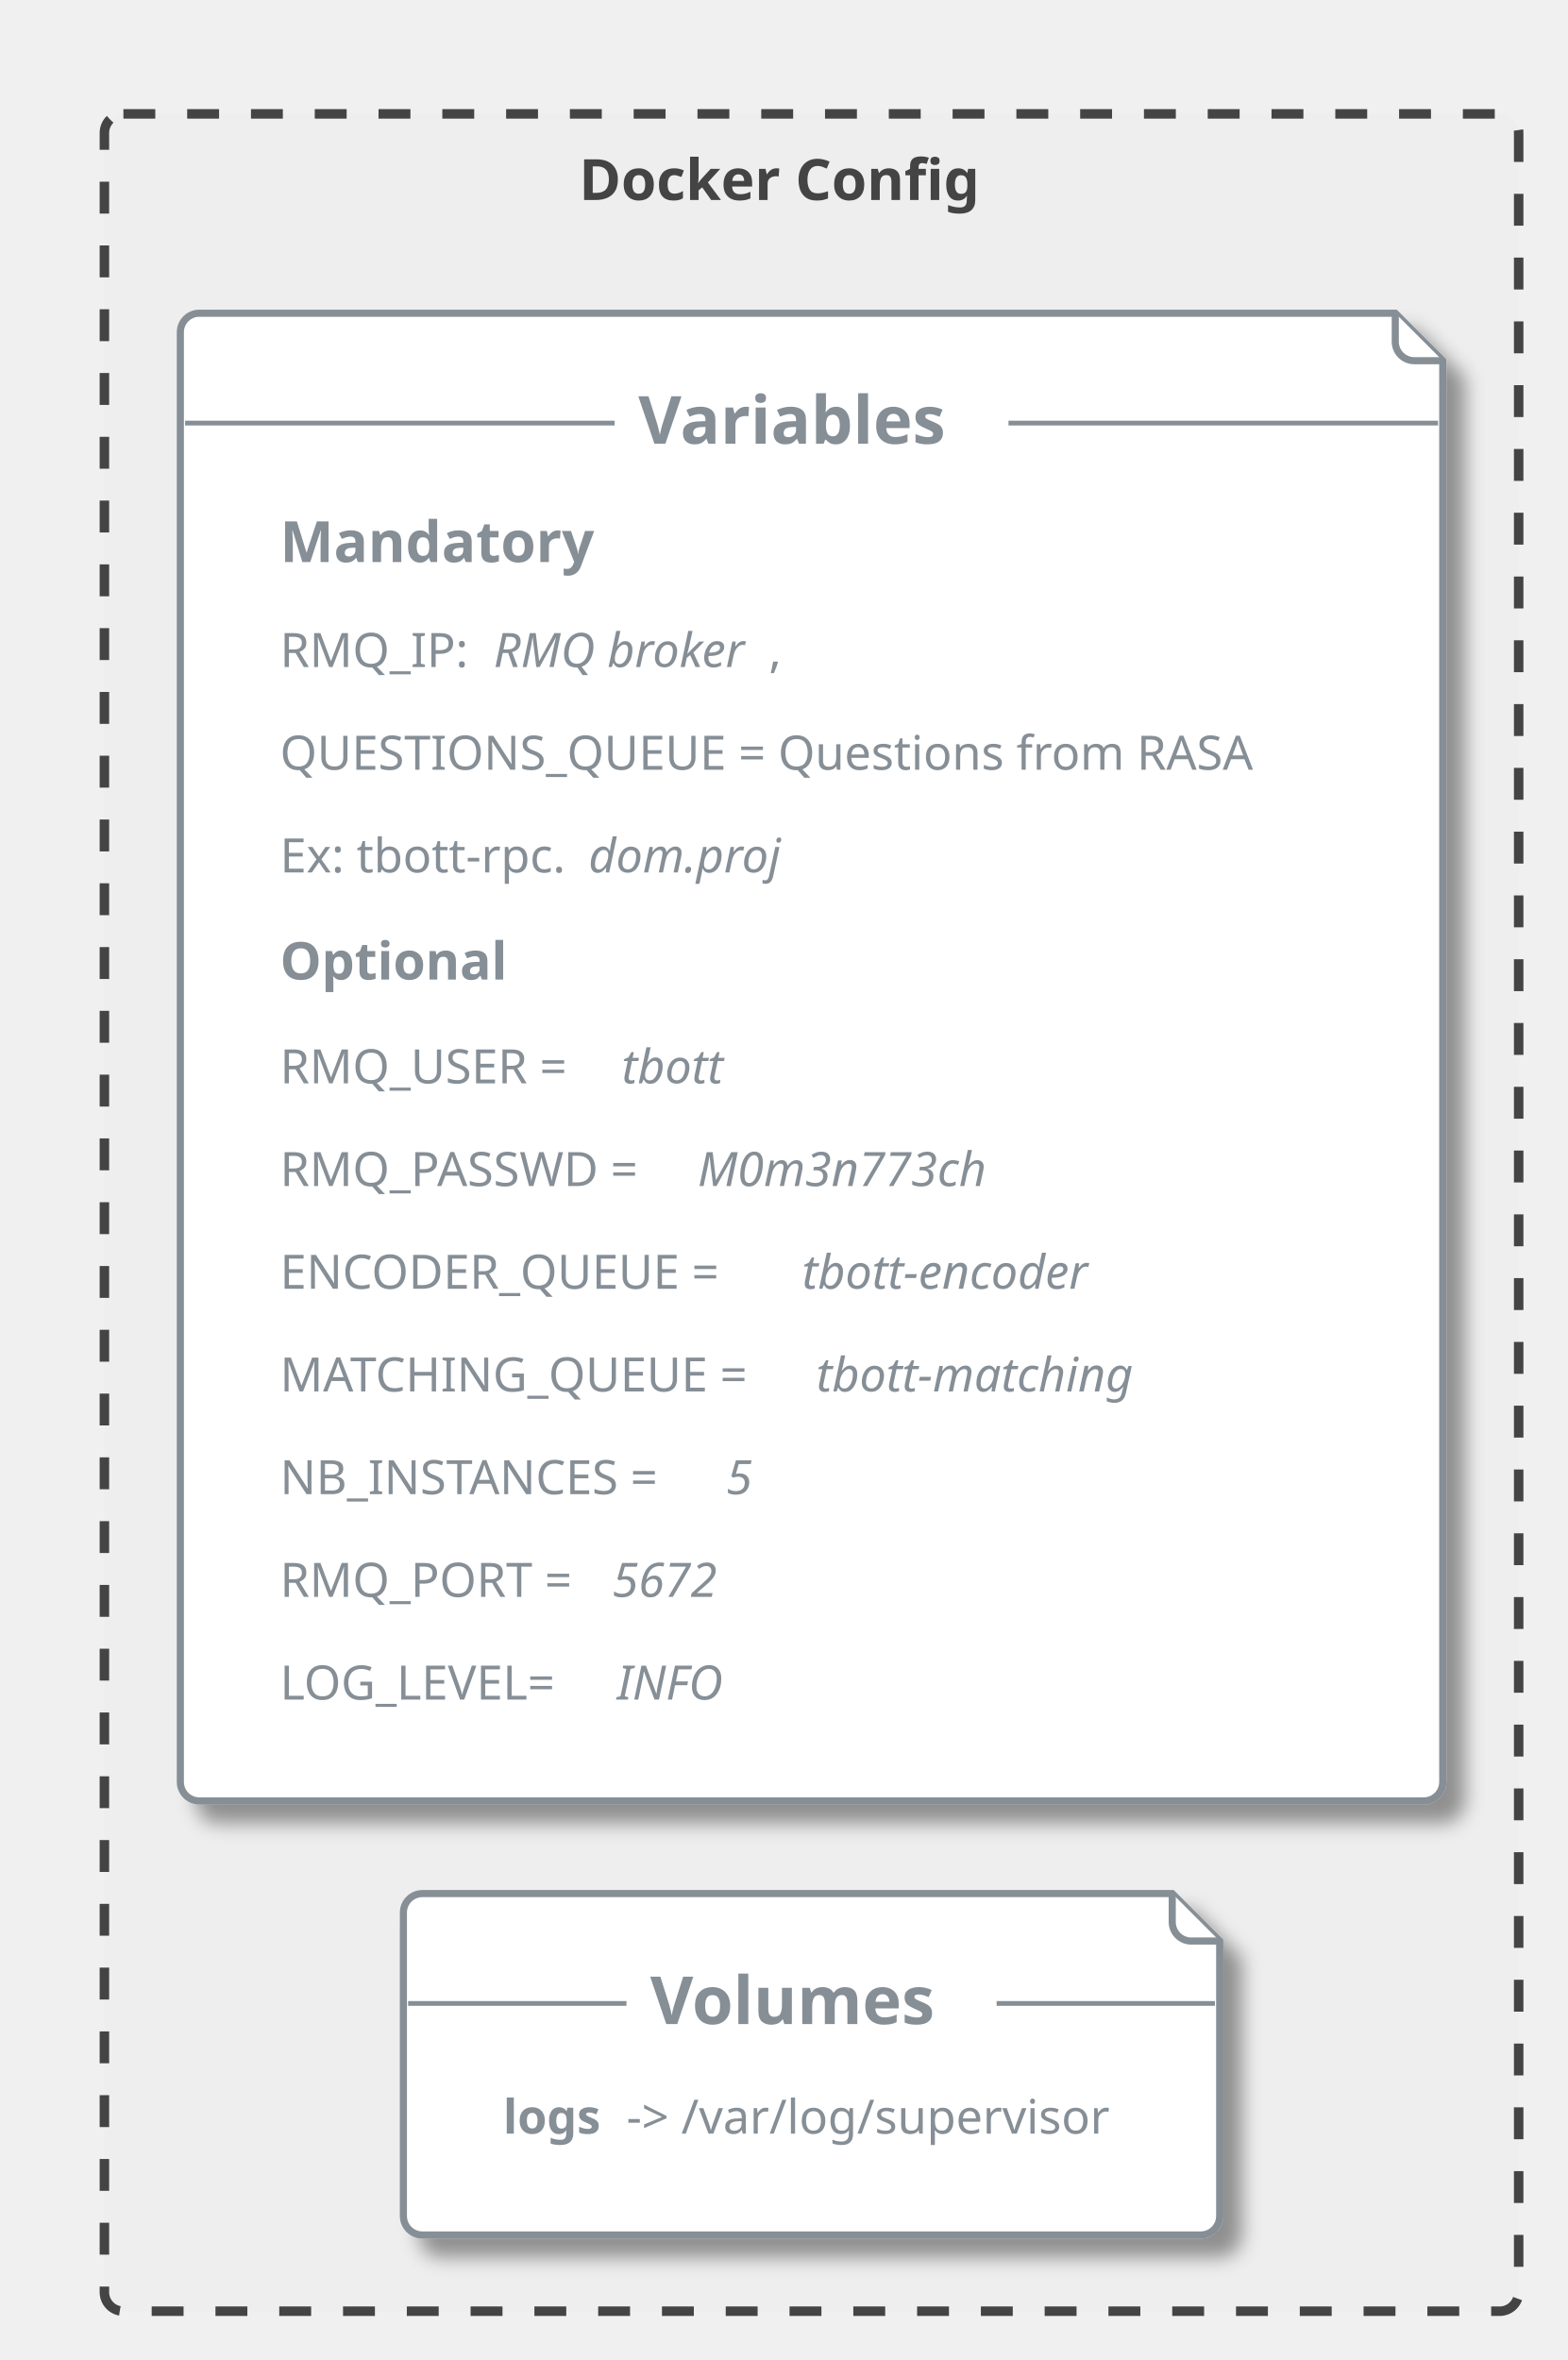
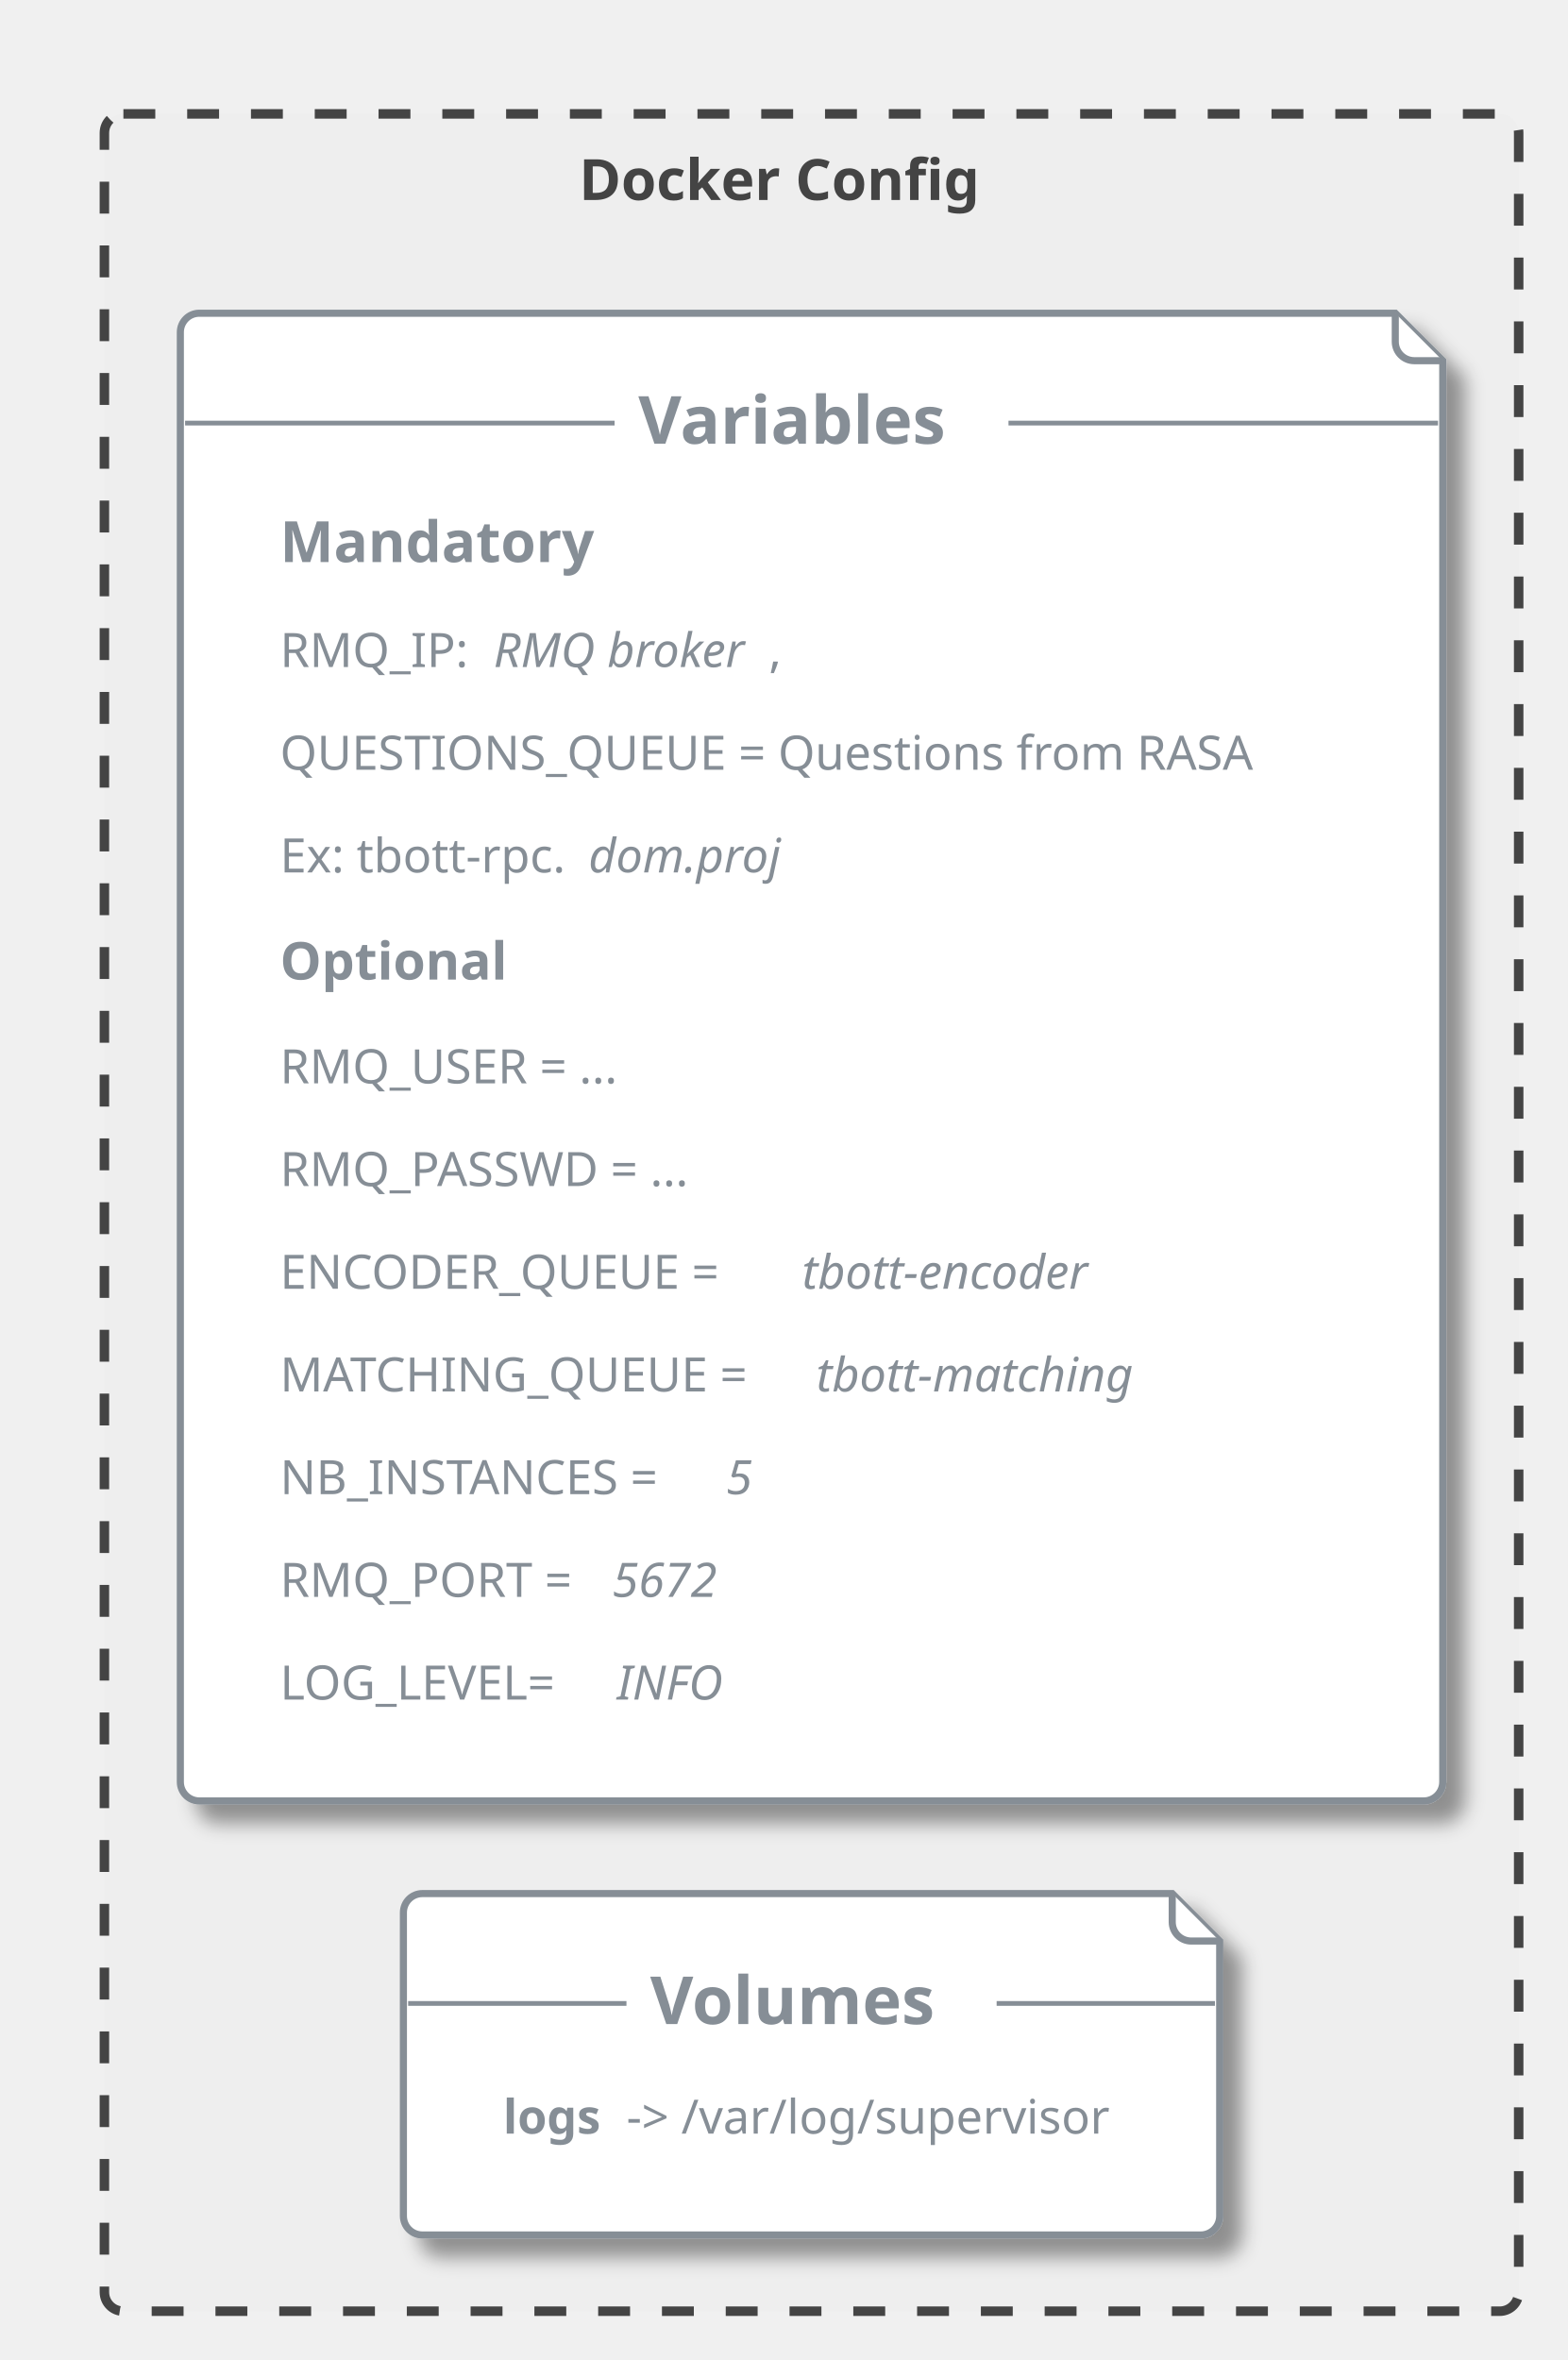
<svg xmlns="http://www.w3.org/2000/svg" contentScriptType="application/ecmascript" contentStyleType="text/css" height="518.75px" preserveAspectRatio="none" style="width:344px;height:518px;background:#00000000;" version="1.1" viewBox="0 0 344 518" width="344.792px" zoomAndPan="magnify">
  <defs>
-     <filter height="300%" id="fja8ilvls72j0" width="300%" x="-1" y="-1">
+     <filter height="300%" id="f1g0d62ebnd5fm" width="300%" x="-1" y="-1">
      <feGaussianBlur result="blurOut" stdDeviation="2.083" />
      <feColorMatrix in="blurOut" result="blurOut2" type="matrix" values="0 0 0 0 0 0 0 0 0 0 0 0 0 0 0 0 0 0 .4 0" />
      <feOffset dx="4.167" dy="4.167" in="blurOut2" result="blurOut3" />
      <feBlend in="SourceGraphic" in2="blurOut3" mode="normal" />
    </filter>
  </defs>
  <g>
    <rect fill="#EEEEEE" height="482.292" rx="4.167" ry="4.167" style="stroke: #444444; stroke-width: 2.083; stroke-dasharray: 7.0,7.0;" width="310.417" x="22.917" y="25" />
    <text fill="#444444" font-family="Verdana" font-size="12.5" font-weight="bold" lengthAdjust="spacingAndGlyphs" textLength="102.083" x="127.083" y="43.894">Docker Config</text>
-     <path d="M39.583,72.917 L39.583,391.121 A4.167,4.167 0 0 0 43.75,395.288 L312.5,395.288 A4.167,4.167 0 0 0 316.667,391.121 L316.667,79.167 L306.25,68.75 L43.75,68.75 A4.167,4.167 0 0 0 39.583,72.917 " fill="#FFFFFF" filter="url(#fja8ilvls72j0)" style="stroke: #868E96; stroke-width: 1.562;" />
+     <path d="M39.583,72.917 L39.583,391.121 A4.167,4.167 0 0 0 43.75,395.288 L312.5,395.288 A4.167,4.167 0 0 0 316.667,391.121 L316.667,79.167 L306.25,68.75 L43.75,68.75 A4.167,4.167 0 0 0 39.583,72.917 " fill="#FFFFFF" filter="url(#f1g0d62ebnd5fm)" style="stroke: #868E96; stroke-width: 1.562;" />
    <path d="M306.25,68.75 L306.25,75 A4.167,4.167 0 0 0 310.417,79.167 L316.667,79.167 " fill="#FFFFFF" style="stroke: #868E96; stroke-width: 1.562;" />
    <text fill="#868E96" font-family="Verdana" font-size="12.5" font-weight="bold" lengthAdjust="spacingAndGlyphs" textLength="80.208" x="61.458" y="123.37">Mandatory</text>
    <text fill="#868E96" font-family="Verdana" font-size="10.417" lengthAdjust="spacingAndGlyphs" textLength="43.75" x="61.458" y="146.404">RMQ_IP:</text>
    <text fill="#868E96" font-family="Verdana" font-size="10.417" font-style="italic" lengthAdjust="spacingAndGlyphs" textLength="60.417" x="108.333" y="146.404">RMQ broker</text>
    <text fill="#868E96" font-family="Verdana" font-size="10.417" lengthAdjust="spacingAndGlyphs" textLength="3.125" x="168.75" y="146.404">,</text>
    <text fill="#868E96" font-family="Verdana" font-size="10.417" lengthAdjust="spacingAndGlyphs" textLength="233.333" x="61.458" y="168.946">QUESTIONS_QUEUE = Questions from RASA</text>
    <text fill="#868E96" font-family="Verdana" font-size="10.417" lengthAdjust="spacingAndGlyphs" textLength="67.708" x="61.458" y="191.489">Ex: tbott-rpc.</text>
    <text fill="#868E96" font-family="Verdana" font-size="10.417" font-style="italic" lengthAdjust="spacingAndGlyphs" textLength="44.792" x="129.167" y="191.489">dom.proj</text>
    <text fill="#868E96" font-family="Verdana" font-size="11.458" font-weight="bold" lengthAdjust="spacingAndGlyphs" textLength="57.292" x="61.458" y="214.998">Optional</text>
-     <text fill="#868E96" font-family="Verdana" font-size="10.417" lengthAdjust="spacingAndGlyphs" textLength="71.875" x="61.458" y="237.786">RMQ_USER =</text>
-     <text fill="#868E96" font-family="Verdana" font-size="10.417" font-style="italic" lengthAdjust="spacingAndGlyphs" textLength="25" x="136.458" y="237.786">tbott</text>
-     <text fill="#868E96" font-family="Verdana" font-size="10.417" lengthAdjust="spacingAndGlyphs" textLength="88.542" x="61.458" y="260.328">RMQ_PASSWD =</text>
-     <text fill="#868E96" font-family="Verdana" font-size="10.417" font-style="italic" lengthAdjust="spacingAndGlyphs" textLength="68.75" x="153.125" y="260.328">M0m3n773ch</text>
+     <text fill="#868E96" font-family="Verdana" font-size="10.417" lengthAdjust="spacingAndGlyphs" textLength="84.375" x="61.458" y="237.786">RMQ_USER = ...</text>
+     <text fill="#868E96" font-family="Verdana" font-size="10.417" lengthAdjust="spacingAndGlyphs" textLength="101.042" x="61.458" y="260.328">RMQ_PASSWD = ...</text>
    <text fill="#868E96" font-family="Verdana" font-size="10.417" lengthAdjust="spacingAndGlyphs" textLength="111.458" x="61.458" y="282.87">ENCODER_QUEUE =</text>
    <text fill="#868E96" font-family="Verdana" font-size="10.417" font-style="italic" lengthAdjust="spacingAndGlyphs" textLength="69.792" x="176.042" y="282.87">tbott-encoder</text>
    <text fill="#868E96" font-family="Verdana" font-size="10.417" lengthAdjust="spacingAndGlyphs" textLength="114.583" x="61.458" y="305.413">MATCHING_QUEUE =</text>
    <text fill="#868E96" font-family="Verdana" font-size="10.417" font-style="italic" lengthAdjust="spacingAndGlyphs" textLength="76.042" x="179.167" y="305.413">tbott-matching</text>
    <text fill="#868E96" font-family="Verdana" font-size="10.417" lengthAdjust="spacingAndGlyphs" textLength="94.792" x="61.458" y="327.955">NB_INSTANCES =</text>
    <text fill="#868E96" font-family="Verdana" font-size="10.417" font-style="italic" lengthAdjust="spacingAndGlyphs" textLength="6.25" x="159.375" y="327.955">5</text>
    <text fill="#868E96" font-family="Verdana" font-size="10.417" lengthAdjust="spacingAndGlyphs" textLength="69.792" x="61.458" y="350.497">RMQ_PORT =</text>
    <text fill="#868E96" font-family="Verdana" font-size="10.417" font-style="italic" lengthAdjust="spacingAndGlyphs" textLength="25" x="134.375" y="350.497">5672</text>
    <text fill="#868E96" font-family="Verdana" font-size="10.417" lengthAdjust="spacingAndGlyphs" textLength="70.833" x="61.458" y="373.04">LOG_LEVEL=</text>
    <text fill="#868E96" font-family="Verdana" font-size="10.417" font-style="italic" lengthAdjust="spacingAndGlyphs" textLength="26.042" x="135.417" y="373.04">INFO</text>
    <line style="stroke: #868E96; stroke-width: 1.042;" x1="40.625" x2="134.896" y1="92.863" y2="92.863" />
    <text fill="#868E96" font-family="Verdana" font-size="14.583" font-weight="bold" lengthAdjust="spacingAndGlyphs" textLength="76.042" x="140.104" y="97.391">Variables</text>
    <line style="stroke: #868E96; stroke-width: 1.042;" x1="221.354" x2="315.625" y1="92.863" y2="92.863" />
-     <path d="M88.542,419.792 L88.542,486.393 A4.167,4.167 0 0 0 92.708,490.56 L263.542,490.56 A4.167,4.167 0 0 0 267.708,486.393 L267.708,426.042 L257.292,415.625 L92.708,415.625 A4.167,4.167 0 0 0 88.542,419.792 " fill="#FFFFFF" filter="url(#fja8ilvls72j0)" style="stroke: #868E96; stroke-width: 1.562;" />
+     <path d="M88.542,419.792 L88.542,486.393 A4.167,4.167 0 0 0 92.708,490.56 L263.542,490.56 A4.167,4.167 0 0 0 267.708,486.393 L267.708,426.042 L257.292,415.625 L92.708,415.625 A4.167,4.167 0 0 0 88.542,419.792 " fill="#FFFFFF" filter="url(#f1g0d62ebnd5fm)" style="stroke: #868E96; stroke-width: 1.562;" />
    <path d="M257.292,415.625 L257.292,421.875 A4.167,4.167 0 0 0 261.458,426.042 L267.708,426.042 " fill="#FFFFFF" style="stroke: #868E96; stroke-width: 1.562;" />
    <text fill="#868E96" font-family="Verdana" font-size="10.417" font-weight="bold" lengthAdjust="spacingAndGlyphs" textLength="23.958" x="110.417" y="468.312">logs</text>
    <text fill="#868E96" font-family="Verdana" font-size="10.417" lengthAdjust="spacingAndGlyphs" textLength="108.333" x="137.5" y="468.312">-&gt; /var/log/supervisor</text>
    <line style="stroke: #868E96; stroke-width: 1.042;" x1="89.583" x2="137.5" y1="439.738" y2="439.738" />
    <text fill="#868E96" font-family="Verdana" font-size="14.583" font-weight="bold" lengthAdjust="spacingAndGlyphs" textLength="70.833" x="142.708" y="444.266">Volumes</text>
    <line style="stroke: #868E96; stroke-width: 1.042;" x1="218.75" x2="266.667" y1="439.738" y2="439.738" />
  </g>
</svg>
